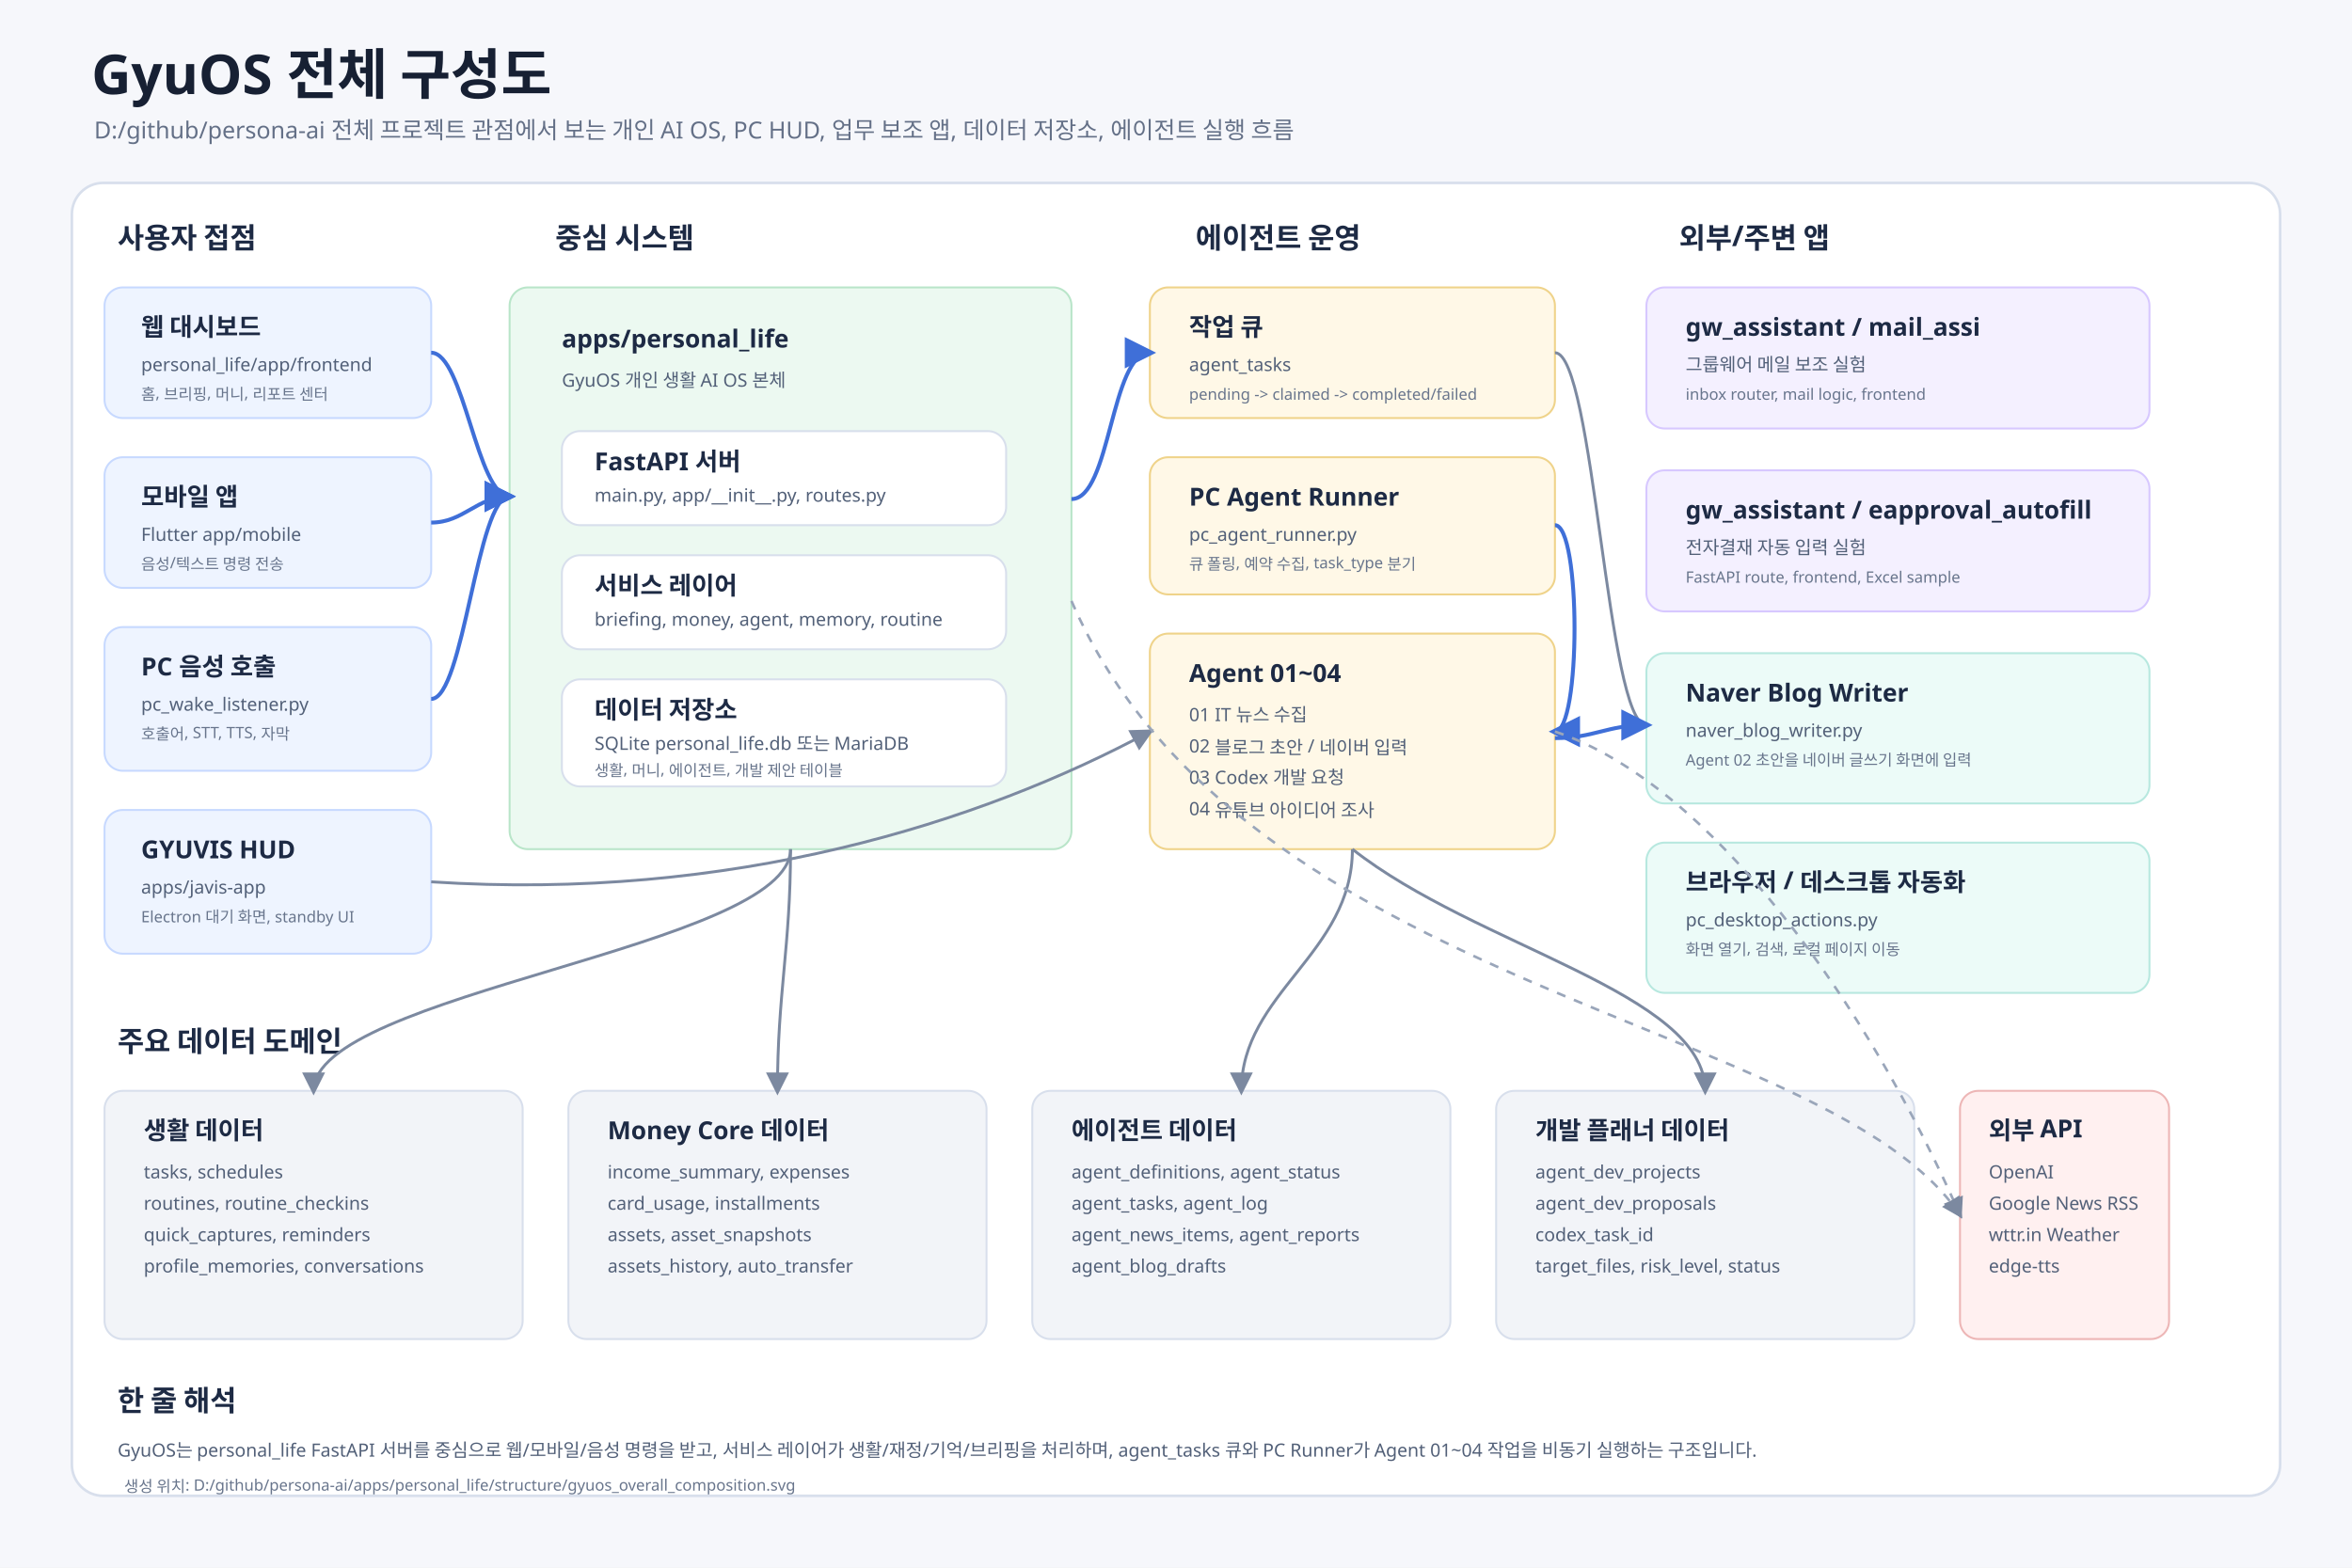
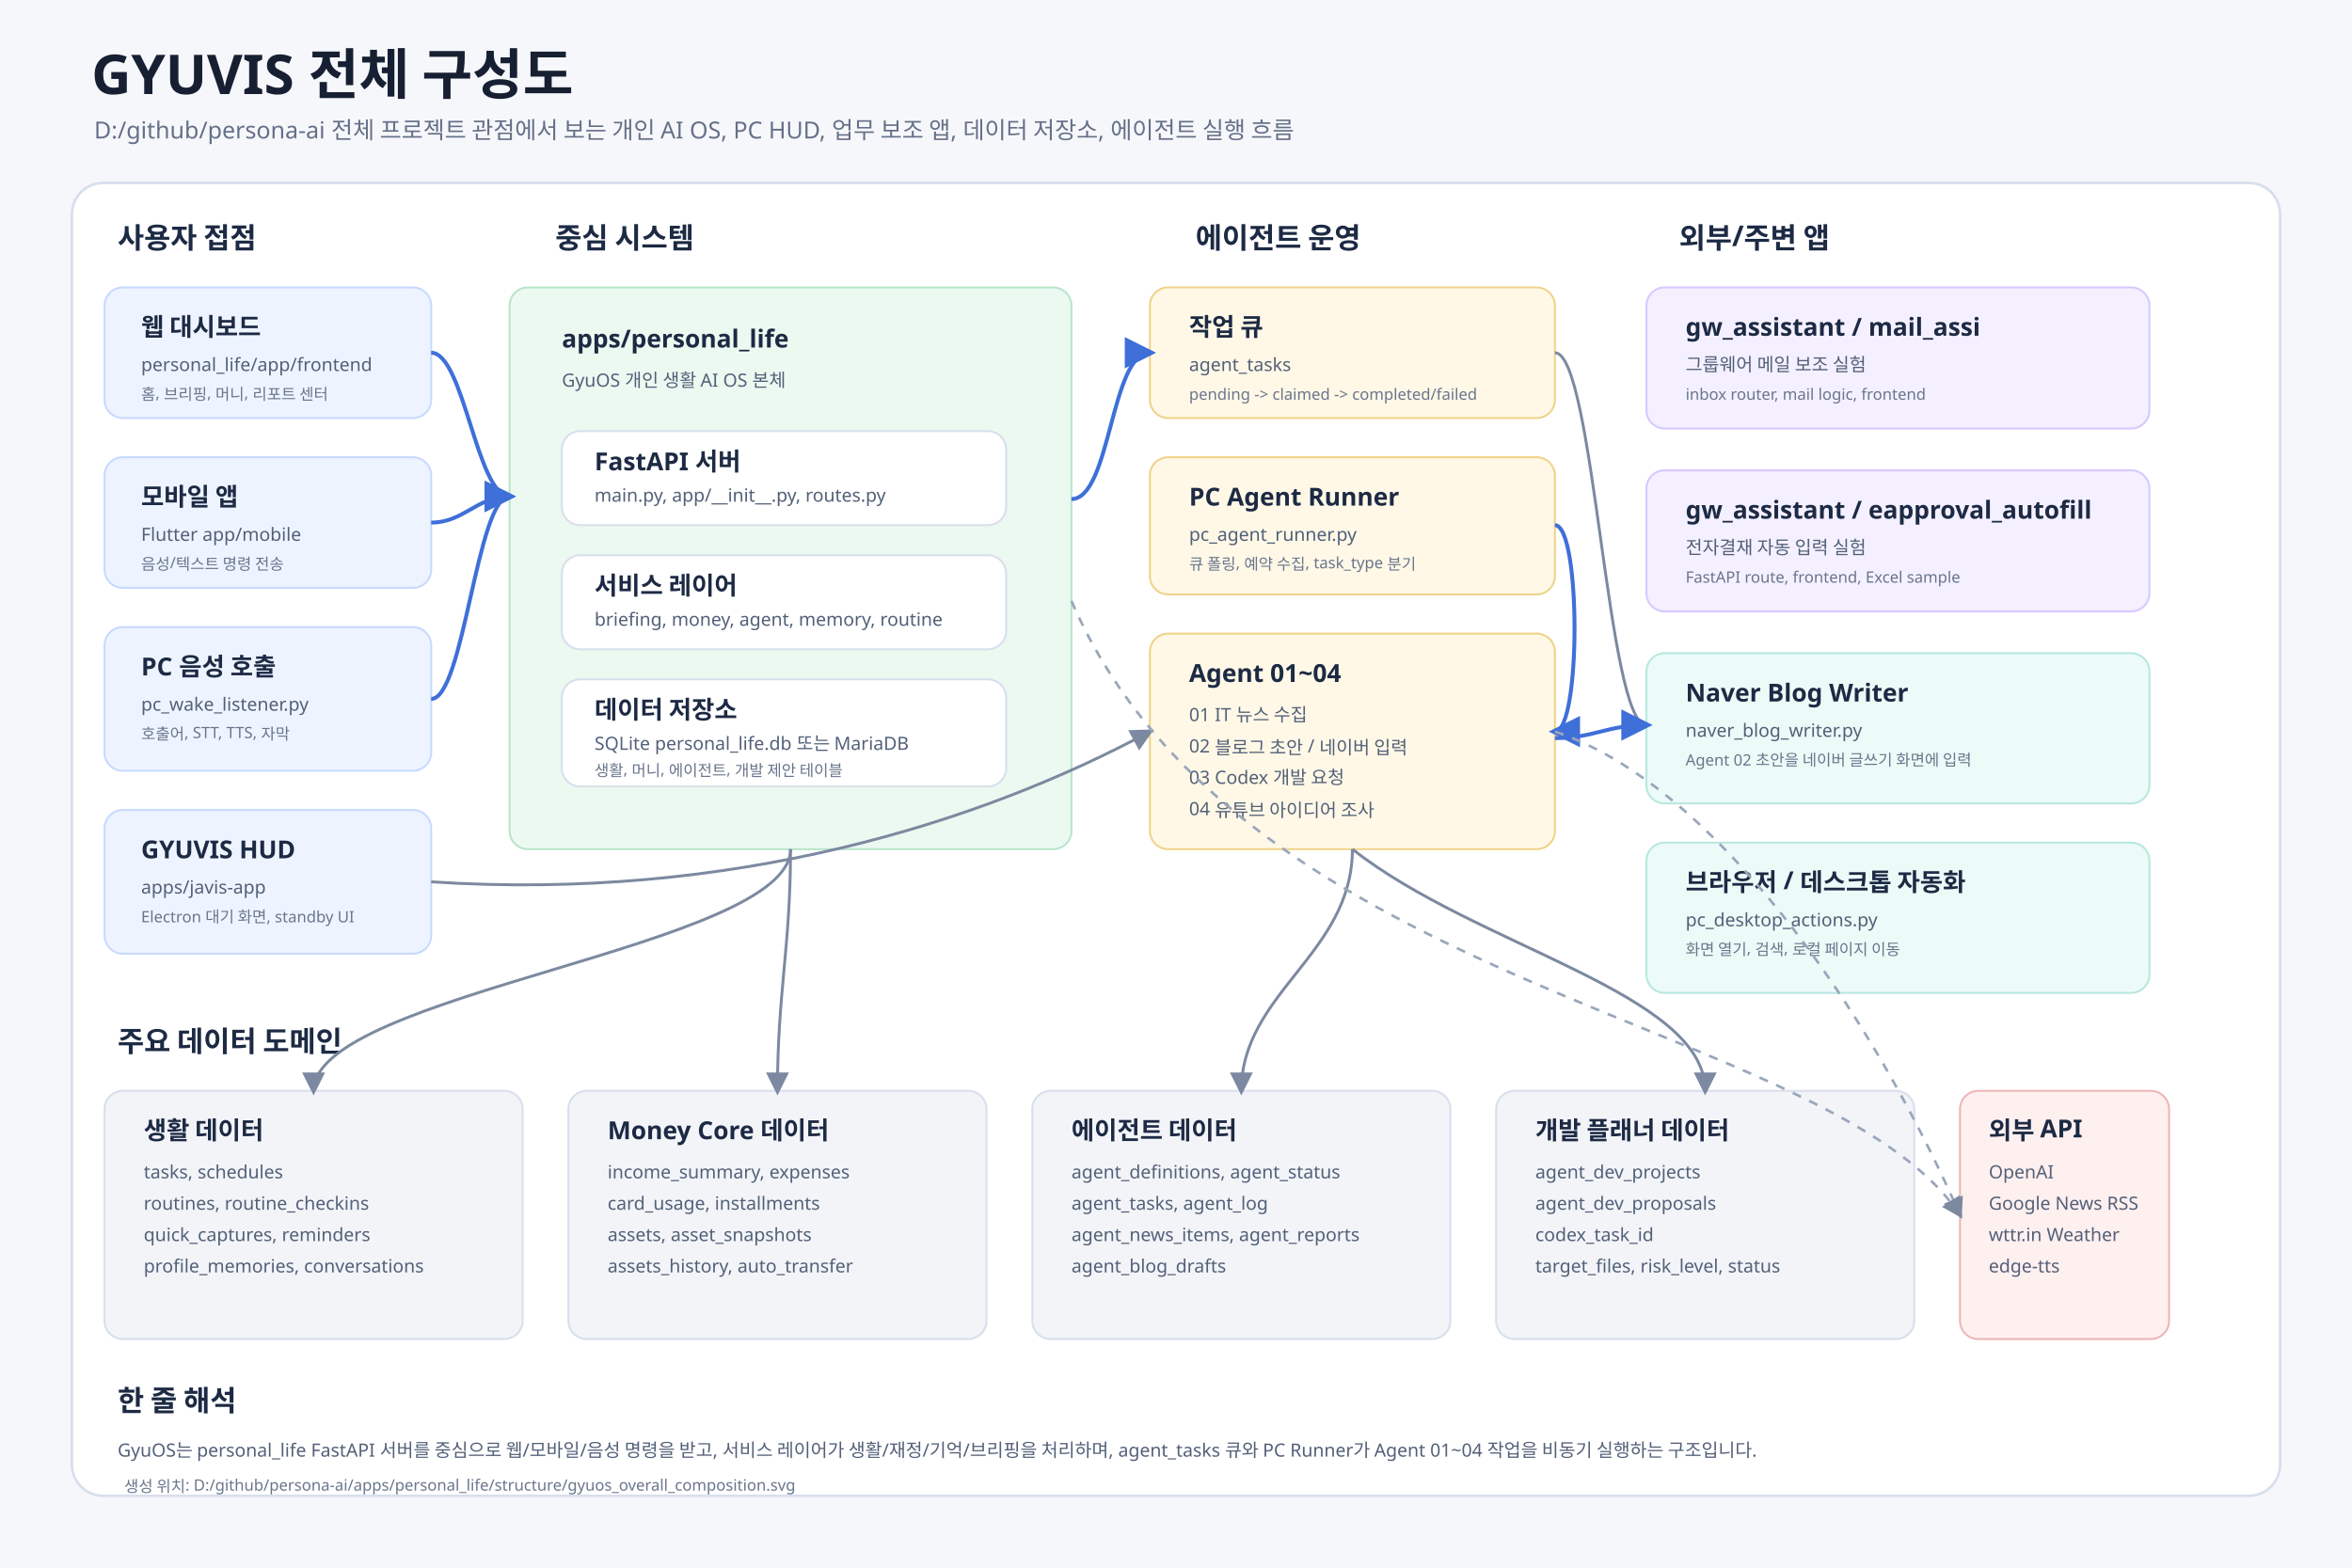
<svg xmlns="http://www.w3.org/2000/svg" width="1800" height="1200" viewBox="0 0 1800 1200">
  <defs>
    <style>
      .bg { fill: #f6f7fb; }
      .frame { fill: #ffffff; stroke: #d8dfec; stroke-width: 2; }
      .title { font: 800 42px "Segoe UI", "Malgun Gothic", sans-serif; fill: #172033; }
      .subtitle { font: 500 18px "Segoe UI", "Malgun Gothic", sans-serif; fill: #647087; }
      .section { font: 800 22px "Segoe UI", "Malgun Gothic", sans-serif; fill: #1d2a44; }
      .label { font: 800 19px "Segoe UI", "Malgun Gothic", sans-serif; fill: #1d2a44; }
      .small { font: 500 14px "Segoe UI", "Malgun Gothic", sans-serif; fill: #526078; }
      .tiny { font: 500 12px "Segoe UI", "Malgun Gothic", sans-serif; fill: #68758c; }
      .card { fill: #ffffff; stroke: #d8dfec; stroke-width: 1.5; rx: 14; }
      .blue { fill: #eef4ff; stroke: #c7d9ff; }
      .green { fill: #ecf9f1; stroke: #b9e5c9; }
      .yellow { fill: #fff8e7; stroke: #efd38a; }
      .red { fill: #fff0f0; stroke: #edb6b6; }
      .purple { fill: #f4f0ff; stroke: #d7c8ff; }
      .mint { fill: #ecfbf8; stroke: #b7e8df; }
      .gray { fill: #f2f4f8; stroke: #d8dfec; }
      .line { stroke: #7c89a0; stroke-width: 2.2; fill: none; marker-end: url(#arrow); }
      .line-blue { stroke: #3f6fd8; stroke-width: 3; fill: none; marker-end: url(#arrow-blue); }
      .dash { stroke: #9aa6ba; stroke-width: 2; fill: none; stroke-dasharray: 7 7; marker-end: url(#arrow); }
    </style>
    <marker id="arrow" viewBox="0 0 10 10" refX="8" refY="5" markerWidth="8" markerHeight="8" orient="auto-start-reverse">
      <path d="M 0 0 L 10 5 L 0 10 z" fill="#7c89a0" />
    </marker>
    <marker id="arrow-blue" viewBox="0 0 10 10" refX="8" refY="5" markerWidth="8" markerHeight="8" orient="auto-start-reverse">
      <path d="M 0 0 L 10 5 L 0 10 z" fill="#3f6fd8" />
    </marker>
  </defs>
  <rect class="bg" width="1800" height="1200" />
-   <text x="70" y="72" class="title">GyuOS 전체 구성도</text>
+   <text x="70" y="72" class="title">GYUVIS 전체 구성도</text>
  <text x="72" y="106" class="subtitle">D:/github/persona-ai 전체 프로젝트 관점에서 보는 개인 AI OS, PC HUD, 업무 보조 앱, 데이터 저장소, 에이전트 실행 흐름</text>
  <rect x="55" y="140" width="1690" height="1005" rx="24" class="frame" />
  <text x="90" y="190" class="section">사용자 접점</text>
  <rect x="80" y="220" width="250" height="100" class="card blue" />
  <text x="108" y="257" class="label">웹 대시보드</text>
  <text x="108" y="284" class="small">personal_life/app/frontend</text>
  <text x="108" y="306" class="tiny">홈, 브리핑, 머니, 리포트 센터</text>
  <rect x="80" y="350" width="250" height="100" class="card blue" />
  <text x="108" y="387" class="label">모바일 앱</text>
  <text x="108" y="414" class="small">Flutter app/mobile</text>
  <text x="108" y="436" class="tiny">음성/텍스트 명령 전송</text>
  <rect x="80" y="480" width="250" height="110" class="card blue" />
  <text x="108" y="517" class="label">PC 음성 호출</text>
  <text x="108" y="544" class="small">pc_wake_listener.py</text>
  <text x="108" y="566" class="tiny">호출어, STT, TTS, 자막</text>
  <rect x="80" y="620" width="250" height="110" class="card blue" />
  <text x="108" y="657" class="label">GYUVIS HUD</text>
  <text x="108" y="684" class="small">apps/javis-app</text>
  <text x="108" y="706" class="tiny">Electron 대기 화면, standby UI</text>
  <text x="425" y="190" class="section">중심 시스템</text>
  <rect x="390" y="220" width="430" height="430" rx="20" class="card green" />
  <text x="430" y="266" class="label">apps/personal_life</text>
  <text x="430" y="296" class="small">GyuOS 개인 생활 AI OS 본체</text>
  <rect x="430" y="330" width="340" height="72" class="card" />
  <text x="455" y="360" class="label">FastAPI 서버</text>
  <text x="455" y="384" class="small">main.py, app/__init__.py, routes.py</text>
  <rect x="430" y="425" width="340" height="72" class="card" />
  <text x="455" y="455" class="label">서비스 레이어</text>
  <text x="455" y="479" class="small">briefing, money, agent, memory, routine</text>
  <rect x="430" y="520" width="340" height="82" class="card" />
  <text x="455" y="550" class="label">데이터 저장소</text>
  <text x="455" y="574" class="small">SQLite personal_life.db 또는 MariaDB</text>
  <text x="455" y="594" class="tiny">생활, 머니, 에이전트, 개발 제안 테이블</text>
  <text x="915" y="190" class="section">에이전트 운영</text>
  <rect x="880" y="220" width="310" height="100" class="card yellow" />
  <text x="910" y="257" class="label">작업 큐</text>
  <text x="910" y="284" class="small">agent_tasks</text>
  <text x="910" y="306" class="tiny">pending -&gt; claimed -&gt; completed/failed</text>
  <rect x="880" y="350" width="310" height="105" class="card yellow" />
  <text x="910" y="387" class="label">PC Agent Runner</text>
  <text x="910" y="414" class="small">pc_agent_runner.py</text>
  <text x="910" y="436" class="tiny">큐 폴링, 예약 수집, task_type 분기</text>
  <rect x="880" y="485" width="310" height="165" class="card yellow" />
  <text x="910" y="522" class="label">Agent 01~04</text>
  <text x="910" y="552" class="small">01 IT 뉴스 수집</text>
  <text x="910" y="576" class="small">02 블로그 초안 / 네이버 입력</text>
  <text x="910" y="600" class="small">03 Codex 개발 요청</text>
  <text x="910" y="624" class="small">04 유튜브 아이디어 조사</text>
  <text x="1285" y="190" class="section">외부/주변 앱</text>
  <rect x="1260" y="220" width="385" height="108" class="card purple" />
  <text x="1290" y="257" class="label">gw_assistant / mail_assi</text>
  <text x="1290" y="284" class="small">그룹웨어 메일 보조 실험</text>
  <text x="1290" y="306" class="tiny">inbox router, mail logic, frontend</text>
  <rect x="1260" y="360" width="385" height="108" class="card purple" />
  <text x="1290" y="397" class="label">gw_assistant / eapproval_autofill</text>
  <text x="1290" y="424" class="small">전자결재 자동 입력 실험</text>
  <text x="1290" y="446" class="tiny">FastAPI route, frontend, Excel sample</text>
  <rect x="1260" y="500" width="385" height="115" class="card mint" />
  <text x="1290" y="537" class="label">Naver Blog Writer</text>
  <text x="1290" y="564" class="small">naver_blog_writer.py</text>
  <text x="1290" y="586" class="tiny">Agent 02 초안을 네이버 글쓰기 화면에 입력</text>
  <rect x="1260" y="645" width="385" height="115" class="card mint" />
  <text x="1290" y="682" class="label">브라우저 / 데스크톱 자동화</text>
  <text x="1290" y="709" class="small">pc_desktop_actions.py</text>
  <text x="1290" y="731" class="tiny">화면 열기, 검색, 로컬 페이지 이동</text>
  <text x="90" y="805" class="section">주요 데이터 도메인</text>
  <rect x="80" y="835" width="320" height="190" class="card gray" />
  <text x="110" y="872" class="label">생활 데이터</text>
  <text x="110" y="902" class="small">tasks, schedules</text>
  <text x="110" y="926" class="small">routines, routine_checkins</text>
  <text x="110" y="950" class="small">quick_captures, reminders</text>
  <text x="110" y="974" class="small">profile_memories, conversations</text>
  <rect x="435" y="835" width="320" height="190" class="card gray" />
  <text x="465" y="872" class="label">Money Core 데이터</text>
  <text x="465" y="902" class="small">income_summary, expenses</text>
  <text x="465" y="926" class="small">card_usage, installments</text>
  <text x="465" y="950" class="small">assets, asset_snapshots</text>
  <text x="465" y="974" class="small">assets_history, auto_transfer</text>
  <rect x="790" y="835" width="320" height="190" class="card gray" />
  <text x="820" y="872" class="label">에이전트 데이터</text>
  <text x="820" y="902" class="small">agent_definitions, agent_status</text>
  <text x="820" y="926" class="small">agent_tasks, agent_log</text>
  <text x="820" y="950" class="small">agent_news_items, agent_reports</text>
  <text x="820" y="974" class="small">agent_blog_drafts</text>
  <rect x="1145" y="835" width="320" height="190" class="card gray" />
  <text x="1175" y="872" class="label">개발 플래너 데이터</text>
  <text x="1175" y="902" class="small">agent_dev_projects</text>
  <text x="1175" y="926" class="small">agent_dev_proposals</text>
  <text x="1175" y="950" class="small">codex_task_id</text>
  <text x="1175" y="974" class="small">target_files, risk_level, status</text>
  <rect x="1500" y="835" width="160" height="190" class="card red" />
  <text x="1522" y="872" class="label">외부 API</text>
  <text x="1522" y="902" class="small">OpenAI</text>
  <text x="1522" y="926" class="small">Google News RSS</text>
  <text x="1522" y="950" class="small">wttr.in Weather</text>
  <text x="1522" y="974" class="small">edge-tts</text>
  <text x="90" y="1080" class="section">한 줄 해석</text>
  <text x="90" y="1115" class="small">GyuOS는 personal_life FastAPI 서버를 중심으로 웹/모바일/음성 명령을 받고, 서비스 레이어가 생활/재정/기억/브리핑을 처리하며, agent_tasks 큐와 PC Runner가 Agent 01~04 작업을 비동기 실행하는 구조입니다.</text>
  <path class="line-blue" d="M330 270 C355 270 365 380 390 380" />
  <path class="line-blue" d="M330 400 C355 400 365 380 390 380" />
  <path class="line-blue" d="M330 535 C355 535 365 380 390 380" />
  <path class="line" d="M330 675 C560 690 750 630 880 560" />
  <path class="line-blue" d="M820 382 C850 382 850 270 880 270" />
  <path class="line" d="M1190 270 C1220 270 1230 555 1260 555" />
  <path class="line-blue" d="M1190 402 C1210 402 1210 560 1190 560" />
  <path class="line-blue" d="M1190 565 C1220 565 1230 555 1260 555" />
  <path class="line" d="M605 650 C605 725 240 760 240 835" />
  <path class="line" d="M605 650 C605 725 595 760 595 835" />
  <path class="line" d="M1035 650 C1035 730 950 760 950 835" />
  <path class="line" d="M1035 650 C1130 725 1305 760 1305 835" />
  <path class="dash" d="M1190 560 C1310 600 1430 770 1500 930" />
  <path class="dash" d="M820 460 C950 760 1400 780 1500 930" />
  <text x="95" y="1142" class="tiny">생성 위치: D:/github/persona-ai/apps/personal_life/structure/gyuos_overall_composition.svg</text>
</svg>
